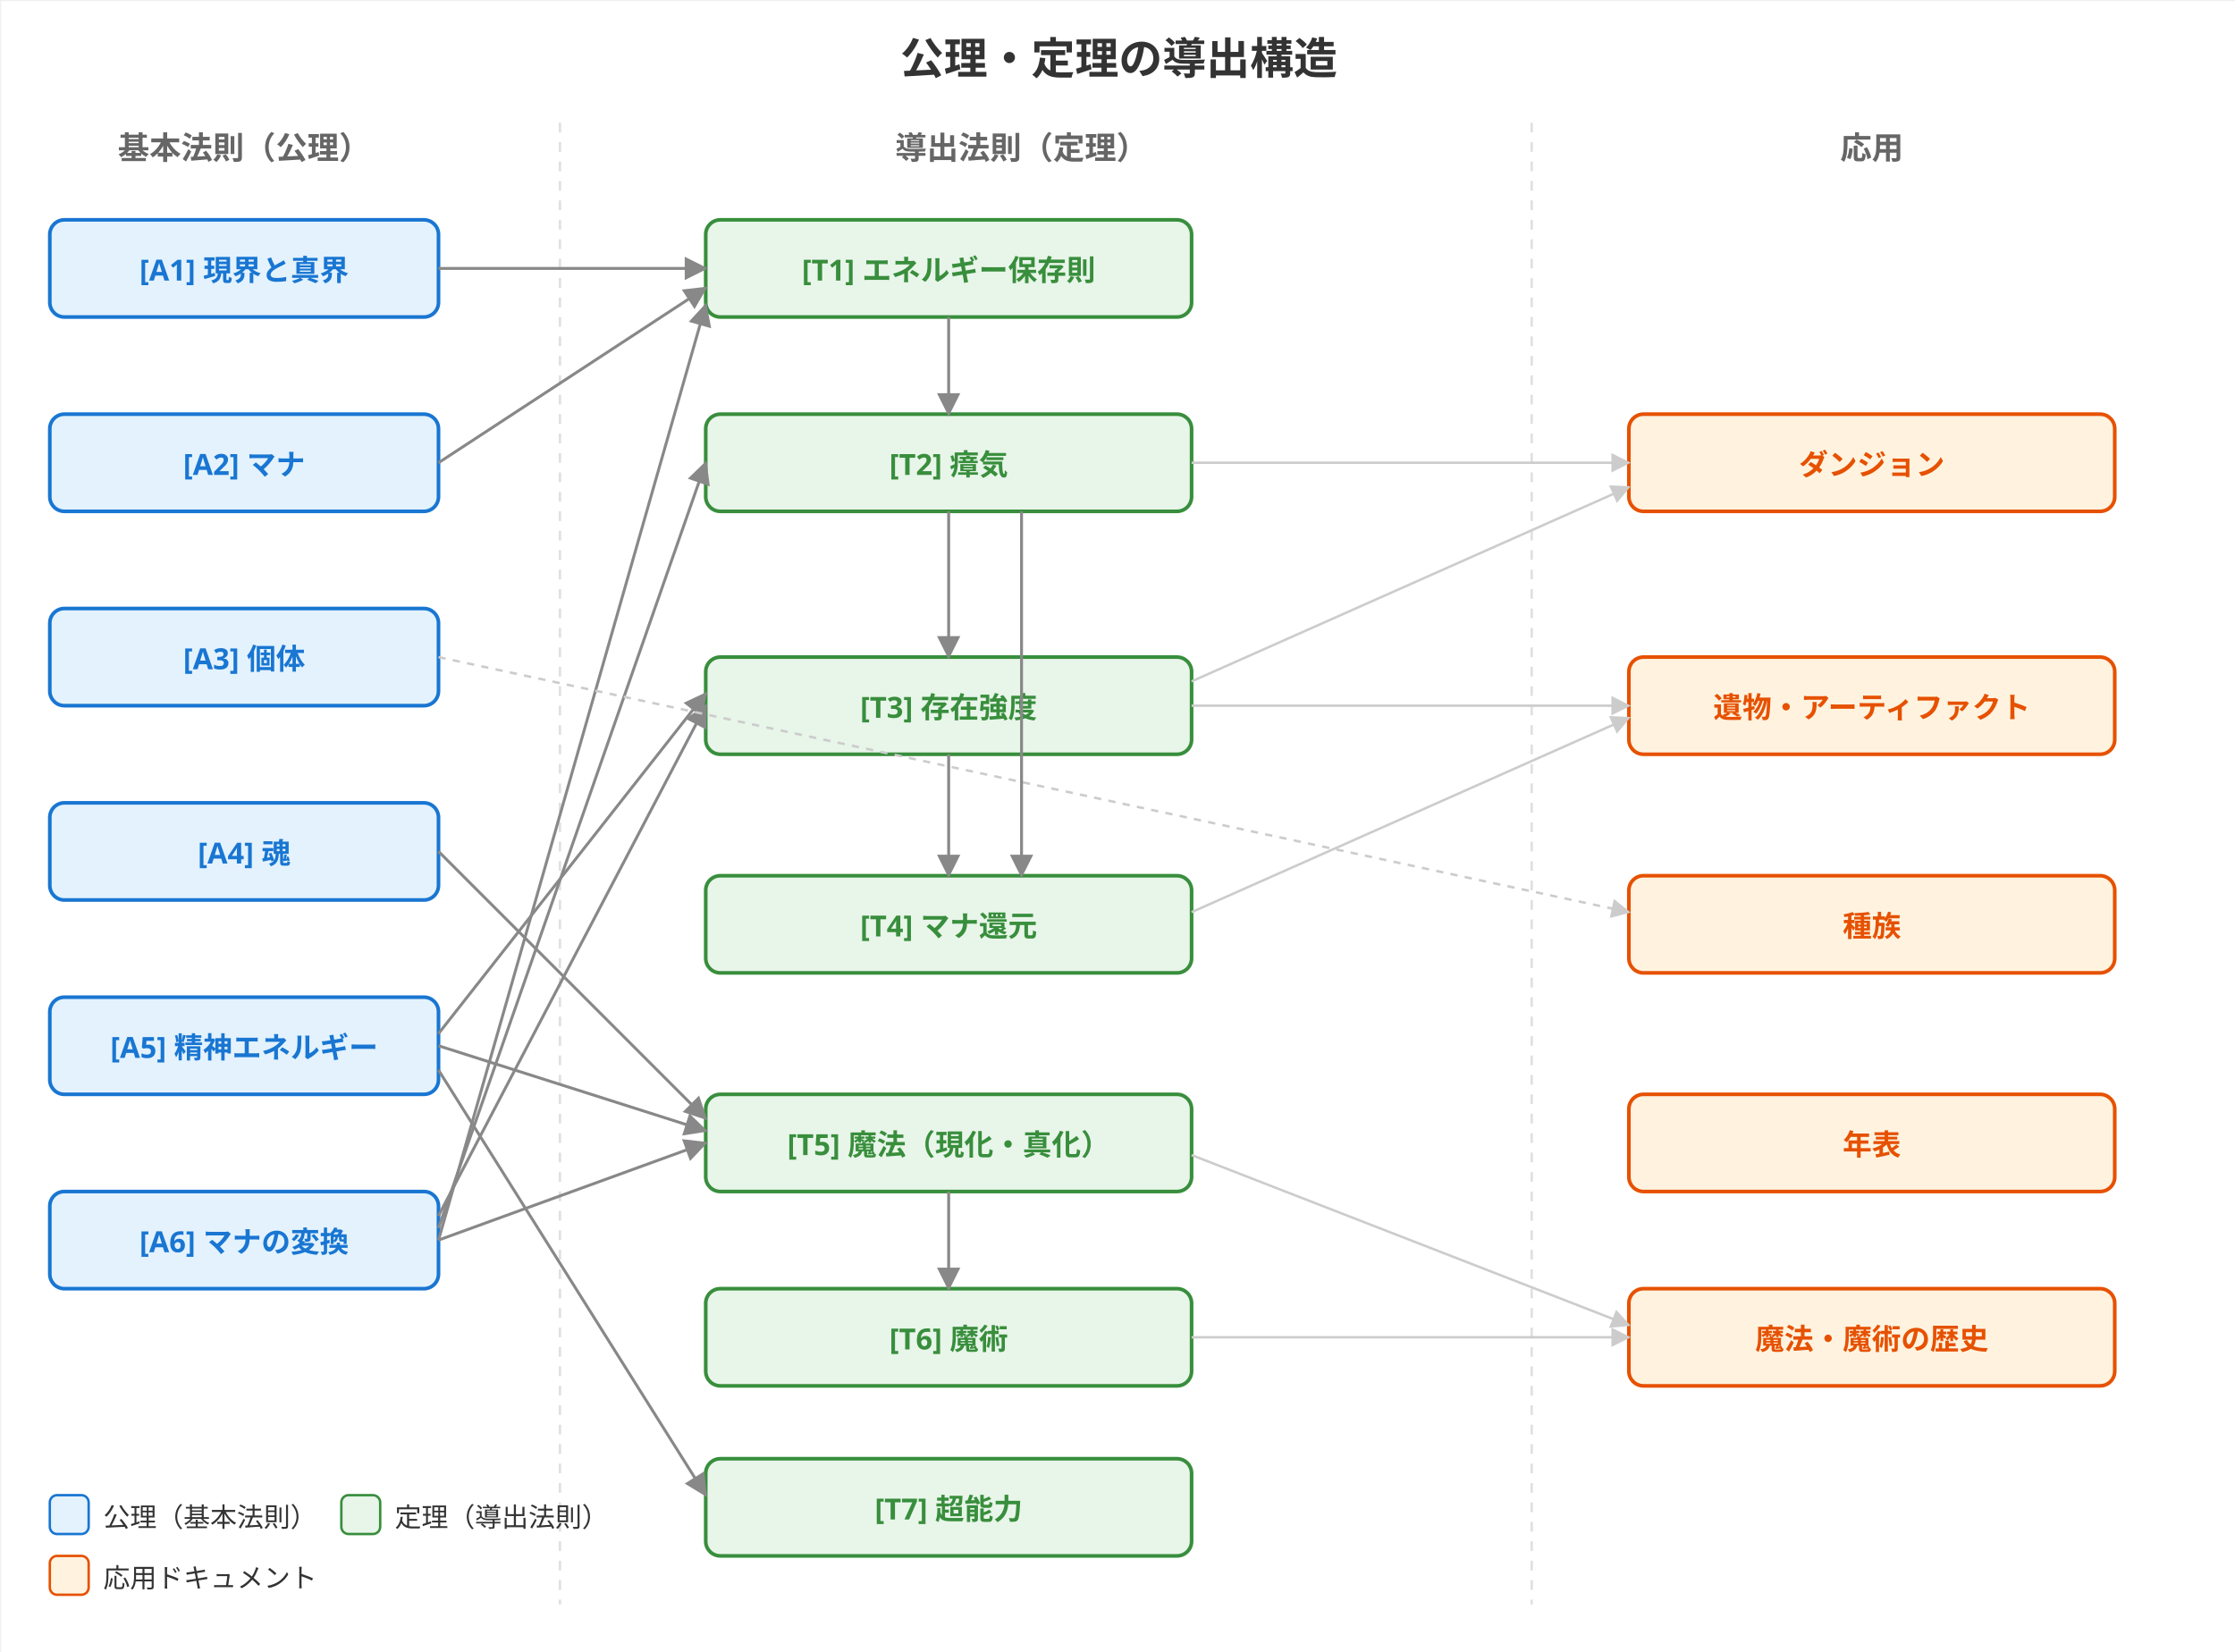
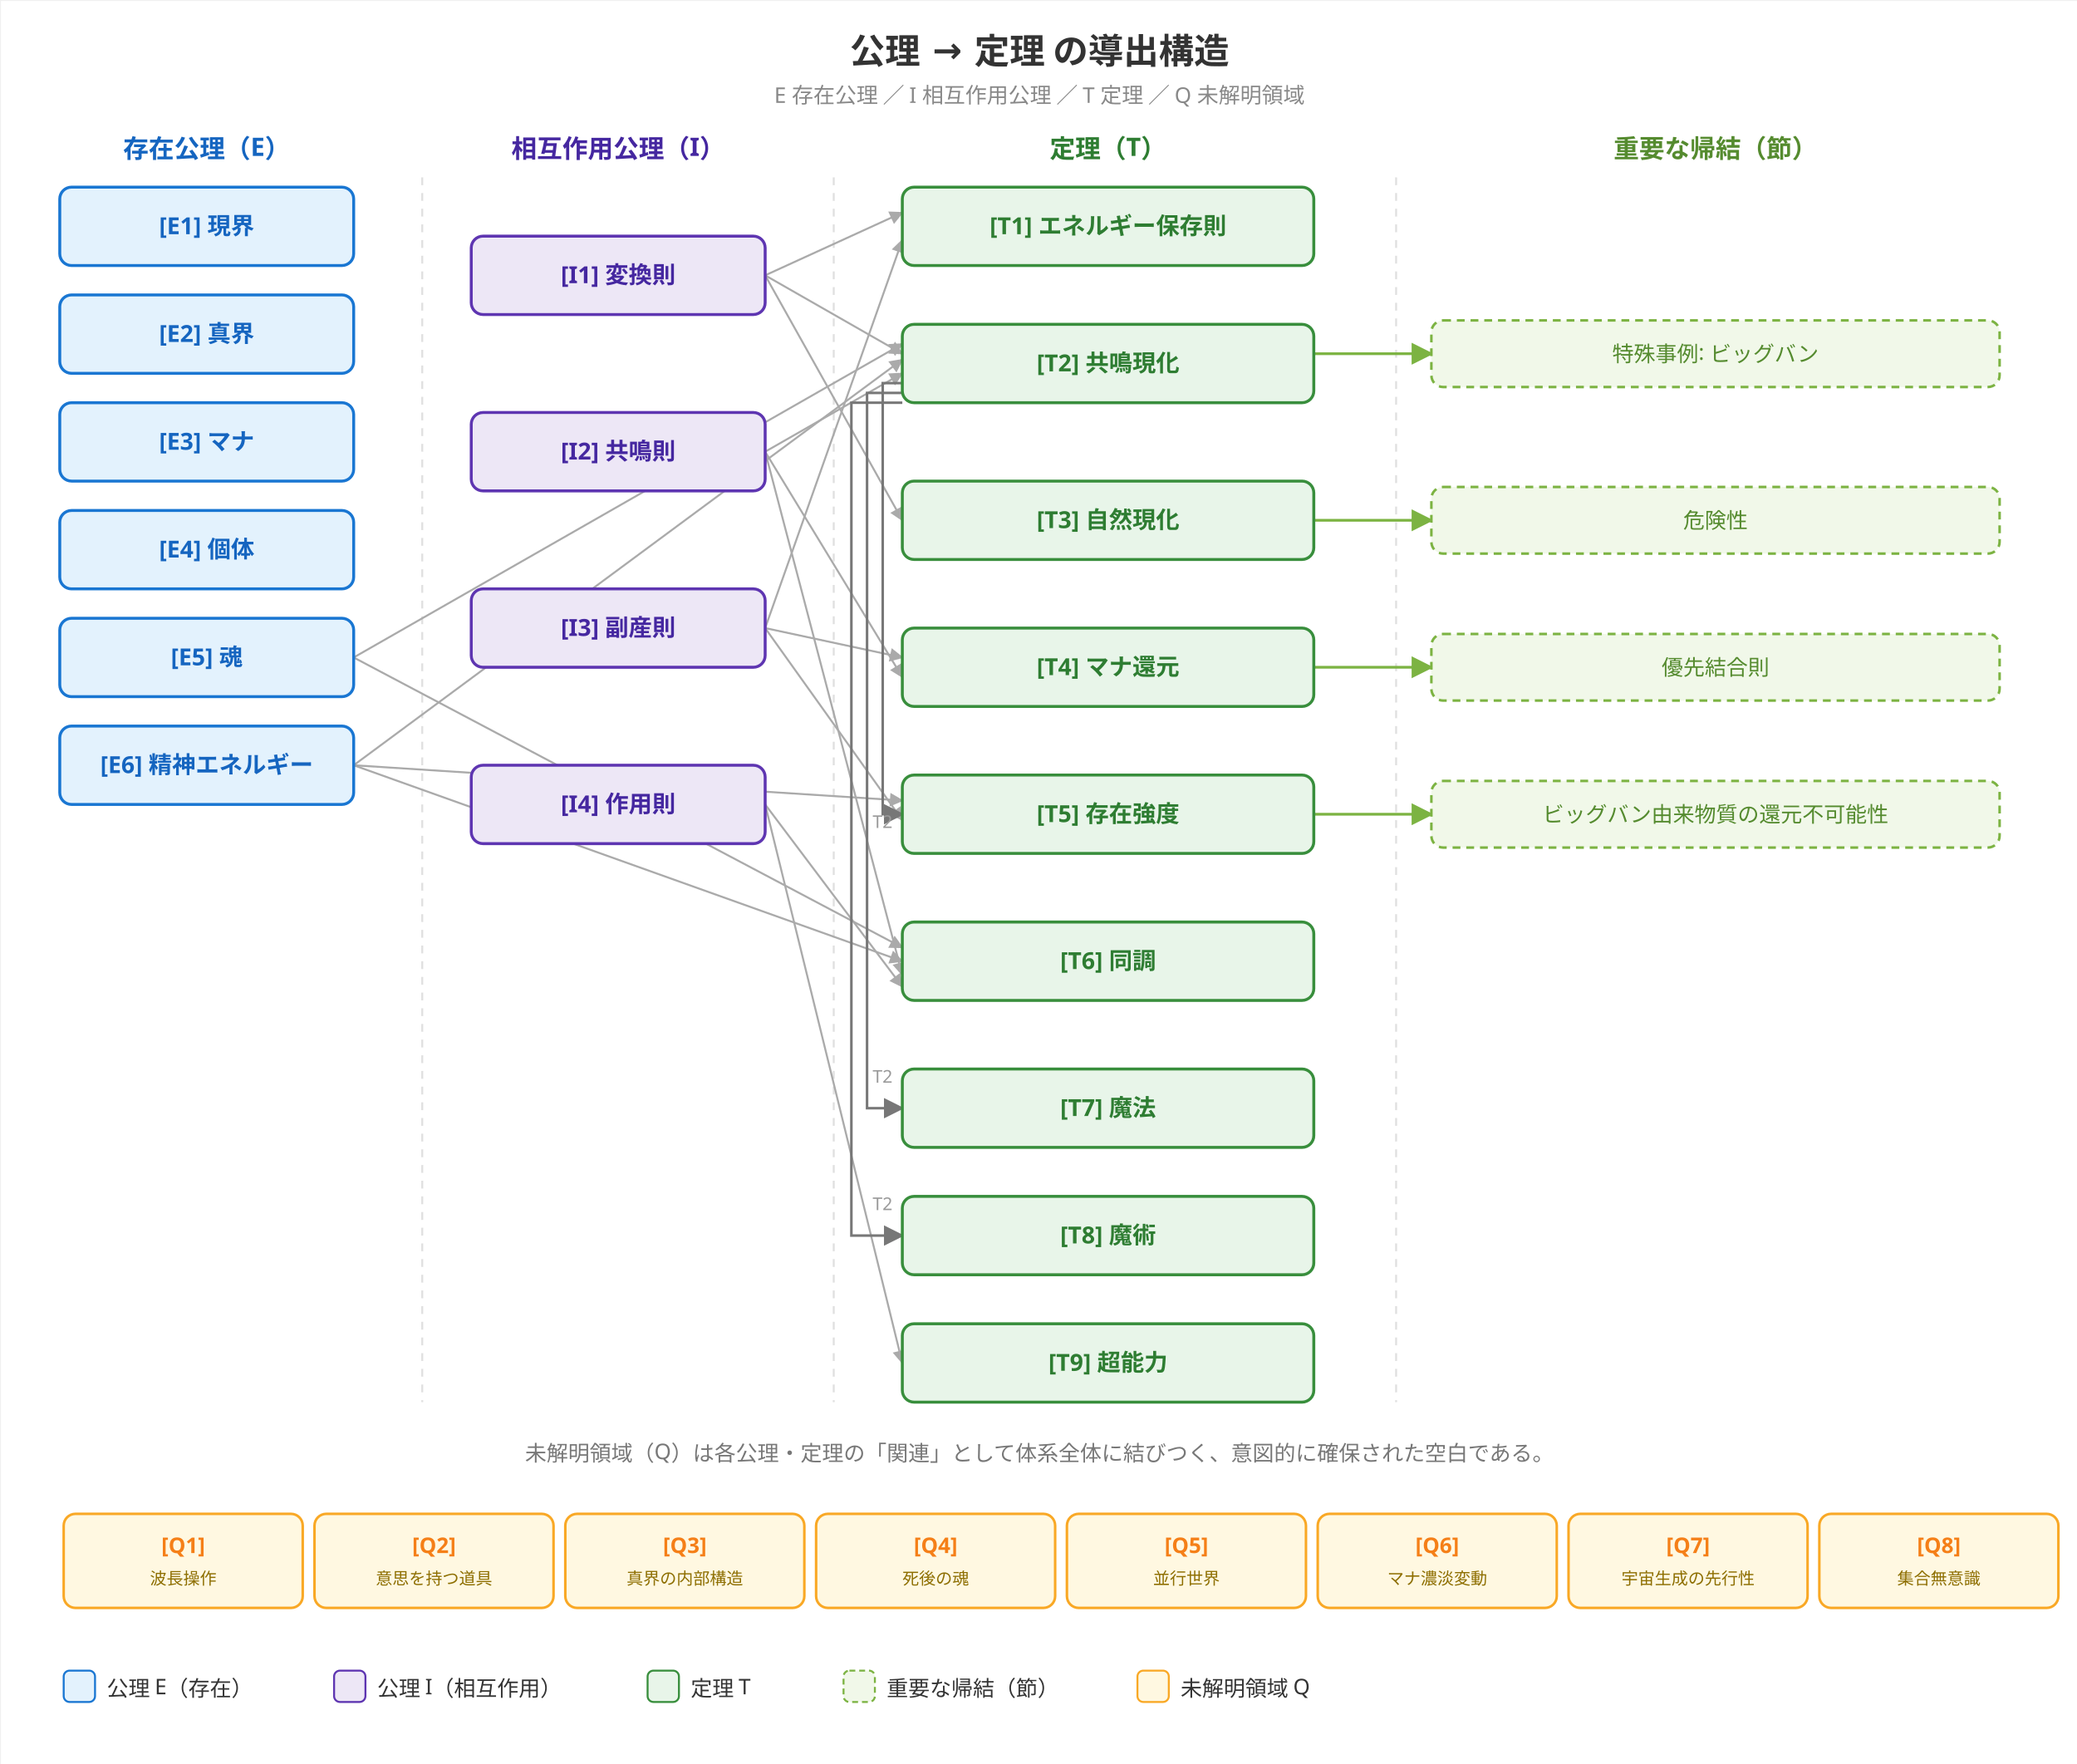
- <svg xmlns="http://www.w3.org/2000/svg" version="1.1" width="920" height="680" viewBox="-0.5 -0.5 920 680">
+ <svg xmlns="http://www.w3.org/2000/svg" version="1.1" width="1060" height="900" viewBox="-0.5 -0.5 1060 900">
  <defs>
-     <marker id="arrow" viewBox="0 0 10 10" refX="9" refY="5" markerWidth="8" markerHeight="8" orient="auto-start-reverse">
-       <path d="M 0 0 L 10 5 L 0 10 z" fill="#888888" />
+     <marker id="arrow-gray" viewBox="0 0 10 10" refX="9" refY="5" markerWidth="7" markerHeight="7" orient="auto-start-reverse">
+       <path d="M 0 0 L 10 5 L 0 10 z" fill="#aaaaaa" />
    </marker>
-     <marker id="arrow-light" viewBox="0 0 10 10" refX="9" refY="5" markerWidth="8" markerHeight="8" orient="auto-start-reverse">
-       <path d="M 0 0 L 10 5 L 0 10 z" fill="#cccccc" />
+     <marker id="arrow-dark" viewBox="0 0 10 10" refX="9" refY="5" markerWidth="8" markerHeight="8" orient="auto-start-reverse">
+       <path d="M 0 0 L 10 5 L 0 10 z" fill="#777777" />
+     </marker>
+     <marker id="arrow-green" viewBox="0 0 10 10" refX="9" refY="5" markerWidth="8" markerHeight="8" orient="auto-start-reverse">
+       <path d="M 0 0 L 10 5 L 0 10 z" fill="#7cb342" />
    </marker>
  </defs>
  <g>
-     <rect x="0" y="0" width="920" height="680" fill="#ffffff" stroke="none" />
-     <text x="460" y="30" fill="#333333" font-family="sans-serif" font-size="18" font-weight="bold" text-anchor="middle">公理・定理の導出構造</text>
-     <text x="100" y="65" fill="#666666" font-family="sans-serif" font-size="13" font-weight="bold" text-anchor="middle">基本法則（公理）</text>
-     <text x="420" y="65" fill="#666666" font-family="sans-serif" font-size="13" font-weight="bold" text-anchor="middle">導出法則（定理）</text>
-     <text x="770" y="65" fill="#666666" font-family="sans-serif" font-size="13" font-weight="bold" text-anchor="middle">応用</text>
-     <line x1="230" y1="50" x2="230" y2="660" stroke="#e0e0e0" stroke-width="1" stroke-dasharray="4 4" />
-     <line x1="630" y1="50" x2="630" y2="660" stroke="#e0e0e0" stroke-width="1" stroke-dasharray="4 4" />
-     <rect x="20" y="90" width="160" height="40" rx="6" fill="#e3f2fd" stroke="#1976d2" stroke-width="1.5" />
-     <text x="100" y="115" fill="#1976d2" font-family="sans-serif" font-size="12" font-weight="bold" text-anchor="middle">[A1] 現界と真界</text>
-     <rect x="20" y="170" width="160" height="40" rx="6" fill="#e3f2fd" stroke="#1976d2" stroke-width="1.5" />
-     <text x="100" y="195" fill="#1976d2" font-family="sans-serif" font-size="12" font-weight="bold" text-anchor="middle">[A2] マナ</text>
-     <rect x="20" y="250" width="160" height="40" rx="6" fill="#e3f2fd" stroke="#1976d2" stroke-width="1.5" />
-     <text x="100" y="275" fill="#1976d2" font-family="sans-serif" font-size="12" font-weight="bold" text-anchor="middle">[A3] 個体</text>
-     <rect x="20" y="330" width="160" height="40" rx="6" fill="#e3f2fd" stroke="#1976d2" stroke-width="1.5" />
-     <text x="100" y="355" fill="#1976d2" font-family="sans-serif" font-size="12" font-weight="bold" text-anchor="middle">[A4] 魂</text>
-     <rect x="20" y="410" width="160" height="40" rx="6" fill="#e3f2fd" stroke="#1976d2" stroke-width="1.5" />
-     <text x="100" y="435" fill="#1976d2" font-family="sans-serif" font-size="12" font-weight="bold" text-anchor="middle">[A5] 精神エネルギー</text>
-     <rect x="20" y="490" width="160" height="40" rx="6" fill="#e3f2fd" stroke="#1976d2" stroke-width="1.5" />
-     <text x="100" y="515" fill="#1976d2" font-family="sans-serif" font-size="12" font-weight="bold" text-anchor="middle">[A6] マナの変換</text>
-     <rect x="290" y="90" width="200" height="40" rx="6" fill="#e8f5e9" stroke="#388e3c" stroke-width="1.5" />
-     <text x="390" y="115" fill="#388e3c" font-family="sans-serif" font-size="12" font-weight="bold" text-anchor="middle">[T1] エネルギー保存則</text>
-     <rect x="290" y="170" width="200" height="40" rx="6" fill="#e8f5e9" stroke="#388e3c" stroke-width="1.5" />
-     <text x="390" y="195" fill="#388e3c" font-family="sans-serif" font-size="12" font-weight="bold" text-anchor="middle">[T2] 瘴気</text>
-     <rect x="290" y="270" width="200" height="40" rx="6" fill="#e8f5e9" stroke="#388e3c" stroke-width="1.5" />
-     <text x="390" y="295" fill="#388e3c" font-family="sans-serif" font-size="12" font-weight="bold" text-anchor="middle">[T3] 存在強度</text>
-     <rect x="290" y="360" width="200" height="40" rx="6" fill="#e8f5e9" stroke="#388e3c" stroke-width="1.5" />
-     <text x="390" y="385" fill="#388e3c" font-family="sans-serif" font-size="12" font-weight="bold" text-anchor="middle">[T4] マナ還元</text>
-     <rect x="290" y="450" width="200" height="40" rx="6" fill="#e8f5e9" stroke="#388e3c" stroke-width="1.5" />
-     <text x="390" y="475" fill="#388e3c" font-family="sans-serif" font-size="12" font-weight="bold" text-anchor="middle">[T5] 魔法（現化・真化）</text>
-     <rect x="290" y="530" width="200" height="40" rx="6" fill="#e8f5e9" stroke="#388e3c" stroke-width="1.5" />
-     <text x="390" y="555" fill="#388e3c" font-family="sans-serif" font-size="12" font-weight="bold" text-anchor="middle">[T6] 魔術</text>
-     <rect x="290" y="600" width="200" height="40" rx="6" fill="#e8f5e9" stroke="#388e3c" stroke-width="1.5" />
-     <text x="390" y="625" fill="#388e3c" font-family="sans-serif" font-size="12" font-weight="bold" text-anchor="middle">[T7] 超能力</text>
-     <rect x="670" y="170" width="200" height="40" rx="6" fill="#fff3e0" stroke="#e65100" stroke-width="1.5" />
-     <text x="770" y="195" fill="#e65100" font-family="sans-serif" font-size="12" font-weight="bold" text-anchor="middle">ダンジョン</text>
-     <rect x="670" y="270" width="200" height="40" rx="6" fill="#fff3e0" stroke="#e65100" stroke-width="1.5" />
-     <text x="770" y="295" fill="#e65100" font-family="sans-serif" font-size="12" font-weight="bold" text-anchor="middle">遺物・アーティファクト</text>
-     <rect x="670" y="360" width="200" height="40" rx="6" fill="#fff3e0" stroke="#e65100" stroke-width="1.5" />
-     <text x="770" y="385" fill="#e65100" font-family="sans-serif" font-size="12" font-weight="bold" text-anchor="middle">種族</text>
-     <rect x="670" y="450" width="200" height="40" rx="6" fill="#fff3e0" stroke="#e65100" stroke-width="1.5" />
-     <text x="770" y="475" fill="#e65100" font-family="sans-serif" font-size="12" font-weight="bold" text-anchor="middle">年表</text>
-     <rect x="670" y="530" width="200" height="40" rx="6" fill="#fff3e0" stroke="#e65100" stroke-width="1.5" />
-     <text x="770" y="555" fill="#e65100" font-family="sans-serif" font-size="12" font-weight="bold" text-anchor="middle">魔法・魔術の歴史</text>
-     <line x1="180" y1="110" x2="290" y2="110" stroke="#888888" stroke-width="1.2" marker-end="url(#arrow)" />
-     <line x1="180" y1="190" x2="290" y2="118" stroke="#888888" stroke-width="1.2" marker-end="url(#arrow)" />
-     <line x1="180" y1="510" x2="290" y2="125" stroke="#888888" stroke-width="1.2" marker-end="url(#arrow)" />
-     <line x1="180" y1="505" x2="290" y2="190" stroke="#888888" stroke-width="1.2" marker-end="url(#arrow)" />
-     <line x1="180" y1="425" x2="290" y2="285" stroke="#888888" stroke-width="1.2" marker-end="url(#arrow)" />
-     <line x1="180" y1="500" x2="290" y2="290" stroke="#888888" stroke-width="1.2" marker-end="url(#arrow)" />
-     <line x1="180" y1="350" x2="290" y2="460" stroke="#888888" stroke-width="1.2" marker-end="url(#arrow)" />
-     <line x1="180" y1="430" x2="290" y2="465" stroke="#888888" stroke-width="1.2" marker-end="url(#arrow)" />
-     <line x1="180" y1="510" x2="290" y2="470" stroke="#888888" stroke-width="1.2" marker-end="url(#arrow)" />
-     <line x1="180" y1="440" x2="290" y2="615" stroke="#888888" stroke-width="1.2" marker-end="url(#arrow)" />
-     <line x1="180" y1="270" x2="670" y2="375" stroke="#cccccc" stroke-width="1" stroke-dasharray="3 3" marker-end="url(#arrow-light)" />
-     <line x1="390" y1="130" x2="390" y2="170" stroke="#888888" stroke-width="1.2" marker-end="url(#arrow)" />
-     <line x1="390" y1="210" x2="390" y2="270" stroke="#888888" stroke-width="1.2" marker-end="url(#arrow)" />
-     <line x1="420" y1="210" x2="420" y2="360" stroke="#888888" stroke-width="1.2" marker-end="url(#arrow)" />
-     <line x1="390" y1="310" x2="390" y2="360" stroke="#888888" stroke-width="1.2" marker-end="url(#arrow)" />
-     <line x1="390" y1="490" x2="390" y2="530" stroke="#888888" stroke-width="1.2" marker-end="url(#arrow)" />
-     <line x1="490" y1="190" x2="670" y2="190" stroke="#cccccc" stroke-width="1" marker-end="url(#arrow-light)" />
-     <line x1="490" y1="290" x2="670" y2="290" stroke="#cccccc" stroke-width="1" marker-end="url(#arrow-light)" />
-     <line x1="490" y1="280" x2="670" y2="200" stroke="#cccccc" stroke-width="1" marker-end="url(#arrow-light)" />
-     <line x1="490" y1="375" x2="670" y2="295" stroke="#cccccc" stroke-width="1" marker-end="url(#arrow-light)" />
-     <line x1="490" y1="475" x2="670" y2="545" stroke="#cccccc" stroke-width="1" marker-end="url(#arrow-light)" />
-     <line x1="490" y1="550" x2="670" y2="550" stroke="#cccccc" stroke-width="1" marker-end="url(#arrow-light)" />
-     <rect x="20" y="615" width="16" height="16" rx="3" fill="#e3f2fd" stroke="#1976d2" stroke-width="1" />
-     <text x="42" y="628" fill="#333333" font-family="sans-serif" font-size="11">公理（基本法則）</text>
-     <rect x="140" y="615" width="16" height="16" rx="3" fill="#e8f5e9" stroke="#388e3c" stroke-width="1" />
-     <text x="162" y="628" fill="#333333" font-family="sans-serif" font-size="11">定理（導出法則）</text>
-     <rect x="20" y="640" width="16" height="16" rx="3" fill="#fff3e0" stroke="#e65100" stroke-width="1" />
-     <text x="42" y="653" fill="#333333" font-family="sans-serif" font-size="11">応用ドキュメント</text>
+     <rect x="0" y="0" width="1060" height="900" fill="#ffffff" stroke="none" />
+     <text x="530" y="32" fill="#333333" font-family="sans-serif" font-size="18" font-weight="bold" text-anchor="middle">公理 → 定理 の導出構造</text>
+     <text x="530" y="52" fill="#888888" font-family="sans-serif" font-size="11" text-anchor="middle">E 存在公理 ／ I 相互作用公理 ／ T 定理 ／ Q 未解明領域</text>
+     <text x="105" y="80" fill="#1565c0" font-family="sans-serif" font-size="13" font-weight="bold" text-anchor="middle">存在公理（E）</text>
+     <text x="315" y="80" fill="#4527a0" font-family="sans-serif" font-size="13" font-weight="bold" text-anchor="middle">相互作用公理（I）</text>
+     <text x="565" y="80" fill="#2e7d32" font-family="sans-serif" font-size="13" font-weight="bold" text-anchor="middle">定理（T）</text>
+     <text x="875" y="80" fill="#558b2f" font-family="sans-serif" font-size="13" font-weight="bold" text-anchor="middle">重要な帰結（節）</text>
+     <line x1="215" y1="90" x2="215" y2="715" stroke="#e0e0e0" stroke-width="1" stroke-dasharray="4 4" />
+     <line x1="425" y1="90" x2="425" y2="715" stroke="#e0e0e0" stroke-width="1" stroke-dasharray="4 4" />
+     <line x1="712" y1="90" x2="712" y2="715" stroke="#e0e0e0" stroke-width="1" stroke-dasharray="4 4" />
+     <path d="M 390 140 L 460 108" fill="none" stroke="#aaaaaa" stroke-width="1" marker-end="url(#arrow-gray)" />
+     <path d="M 390 320 L 460 122" fill="none" stroke="#aaaaaa" stroke-width="1" marker-end="url(#arrow-gray)" />
+     <path d="M 180 335 L 460 175" fill="none" stroke="#aaaaaa" stroke-width="1" marker-end="url(#arrow-gray)" />
+     <path d="M 180 390 L 460 183" fill="none" stroke="#aaaaaa" stroke-width="1" marker-end="url(#arrow-gray)" />
+     <path d="M 390 140 L 460 180" fill="none" stroke="#aaaaaa" stroke-width="1" marker-end="url(#arrow-gray)" />
+     <path d="M 390 230 L 460 190" fill="none" stroke="#aaaaaa" stroke-width="1" marker-end="url(#arrow-gray)" />
+     <path d="M 390 140 L 460 265" fill="none" stroke="#aaaaaa" stroke-width="1" marker-end="url(#arrow-gray)" />
+     <path d="M 390 320 L 460 335" fill="none" stroke="#aaaaaa" stroke-width="1" marker-end="url(#arrow-gray)" />
+     <path d="M 390 230 L 460 345" fill="none" stroke="#aaaaaa" stroke-width="1" marker-end="url(#arrow-gray)" />
+     <path d="M 180 390 L 460 408" fill="none" stroke="#aaaaaa" stroke-width="1" marker-end="url(#arrow-gray)" />
+     <path d="M 390 320 L 460 418" fill="none" stroke="#aaaaaa" stroke-width="1" marker-end="url(#arrow-gray)" />
+     <path d="M 180 335 L 460 483" fill="none" stroke="#aaaaaa" stroke-width="1" marker-end="url(#arrow-gray)" />
+     <path d="M 180 390 L 460 490" fill="none" stroke="#aaaaaa" stroke-width="1" marker-end="url(#arrow-gray)" />
+     <path d="M 390 230 L 460 497" fill="none" stroke="#aaaaaa" stroke-width="1" marker-end="url(#arrow-gray)" />
+     <path d="M 390 410 L 460 503" fill="none" stroke="#aaaaaa" stroke-width="1" marker-end="url(#arrow-gray)" />
+     <path d="M 390 410 L 460 695" fill="none" stroke="#aaaaaa" stroke-width="1" marker-end="url(#arrow-gray)" />
+     <path d="M 460 195 L 450 195 L 450 415 L 460 415" fill="none" stroke="#777777" stroke-width="1.3" marker-end="url(#arrow-dark)" />
+     <path d="M 460 200 L 442 200 L 442 565 L 460 565" fill="none" stroke="#777777" stroke-width="1.3" marker-end="url(#arrow-dark)" />
+     <path d="M 460 205 L 434 205 L 434 630 L 460 630" fill="none" stroke="#777777" stroke-width="1.3" marker-end="url(#arrow-dark)" />
+     <path d="M 670 180 L 730 180" fill="none" stroke="#7cb342" stroke-width="1.4" marker-end="url(#arrow-green)" />
+     <path d="M 670 265 L 730 265" fill="none" stroke="#7cb342" stroke-width="1.4" marker-end="url(#arrow-green)" />
+     <path d="M 670 340 L 730 340" fill="none" stroke="#7cb342" stroke-width="1.4" marker-end="url(#arrow-green)" />
+     <path d="M 670 415 L 730 415" fill="none" stroke="#7cb342" stroke-width="1.4" marker-end="url(#arrow-green)" />
+     <rect x="30" y="95" width="150" height="40" rx="6" fill="#e3f2fd" stroke="#1976d2" stroke-width="1.5" />
+     <text x="105" y="119" fill="#1565c0" font-family="sans-serif" font-size="12" font-weight="bold" text-anchor="middle">[E1] 現界</text>
+     <rect x="30" y="150" width="150" height="40" rx="6" fill="#e3f2fd" stroke="#1976d2" stroke-width="1.5" />
+     <text x="105" y="174" fill="#1565c0" font-family="sans-serif" font-size="12" font-weight="bold" text-anchor="middle">[E2] 真界</text>
+     <rect x="30" y="205" width="150" height="40" rx="6" fill="#e3f2fd" stroke="#1976d2" stroke-width="1.5" />
+     <text x="105" y="229" fill="#1565c0" font-family="sans-serif" font-size="12" font-weight="bold" text-anchor="middle">[E3] マナ</text>
+     <rect x="30" y="260" width="150" height="40" rx="6" fill="#e3f2fd" stroke="#1976d2" stroke-width="1.5" />
+     <text x="105" y="284" fill="#1565c0" font-family="sans-serif" font-size="12" font-weight="bold" text-anchor="middle">[E4] 個体</text>
+     <rect x="30" y="315" width="150" height="40" rx="6" fill="#e3f2fd" stroke="#1976d2" stroke-width="1.5" />
+     <text x="105" y="339" fill="#1565c0" font-family="sans-serif" font-size="12" font-weight="bold" text-anchor="middle">[E5] 魂</text>
+     <rect x="30" y="370" width="150" height="40" rx="6" fill="#e3f2fd" stroke="#1976d2" stroke-width="1.5" />
+     <text x="105" y="394" fill="#1565c0" font-family="sans-serif" font-size="12" font-weight="bold" text-anchor="middle">[E6] 精神エネルギー</text>
+     <rect x="240" y="120" width="150" height="40" rx="6" fill="#ede7f6" stroke="#5e35b1" stroke-width="1.5" />
+     <text x="315" y="144" fill="#4527a0" font-family="sans-serif" font-size="12" font-weight="bold" text-anchor="middle">[I1] 変換則</text>
+     <rect x="240" y="210" width="150" height="40" rx="6" fill="#ede7f6" stroke="#5e35b1" stroke-width="1.5" />
+     <text x="315" y="234" fill="#4527a0" font-family="sans-serif" font-size="12" font-weight="bold" text-anchor="middle">[I2] 共鳴則</text>
+     <rect x="240" y="300" width="150" height="40" rx="6" fill="#ede7f6" stroke="#5e35b1" stroke-width="1.5" />
+     <text x="315" y="324" fill="#4527a0" font-family="sans-serif" font-size="12" font-weight="bold" text-anchor="middle">[I3] 副産則</text>
+     <rect x="240" y="390" width="150" height="40" rx="6" fill="#ede7f6" stroke="#5e35b1" stroke-width="1.5" />
+     <text x="315" y="414" fill="#4527a0" font-family="sans-serif" font-size="12" font-weight="bold" text-anchor="middle">[I4] 作用則</text>
+     <rect x="460" y="95" width="210" height="40" rx="6" fill="#e8f5e9" stroke="#388e3c" stroke-width="1.5" />
+     <text x="565" y="119" fill="#2e7d32" font-family="sans-serif" font-size="12" font-weight="bold" text-anchor="middle">[T1] エネルギー保存則</text>
+     <rect x="460" y="165" width="210" height="40" rx="6" fill="#e8f5e9" stroke="#388e3c" stroke-width="1.5" />
+     <text x="565" y="189" fill="#2e7d32" font-family="sans-serif" font-size="12" font-weight="bold" text-anchor="middle">[T2] 共鳴現化</text>
+     <rect x="460" y="245" width="210" height="40" rx="6" fill="#e8f5e9" stroke="#388e3c" stroke-width="1.5" />
+     <text x="565" y="269" fill="#2e7d32" font-family="sans-serif" font-size="12" font-weight="bold" text-anchor="middle">[T3] 自然現化</text>
+     <rect x="460" y="320" width="210" height="40" rx="6" fill="#e8f5e9" stroke="#388e3c" stroke-width="1.5" />
+     <text x="565" y="344" fill="#2e7d32" font-family="sans-serif" font-size="12" font-weight="bold" text-anchor="middle">[T4] マナ還元</text>
+     <rect x="460" y="395" width="210" height="40" rx="6" fill="#e8f5e9" stroke="#388e3c" stroke-width="1.5" />
+     <text x="565" y="419" fill="#2e7d32" font-family="sans-serif" font-size="12" font-weight="bold" text-anchor="middle">[T5] 存在強度</text>
+     <rect x="460" y="470" width="210" height="40" rx="6" fill="#e8f5e9" stroke="#388e3c" stroke-width="1.5" />
+     <text x="565" y="494" fill="#2e7d32" font-family="sans-serif" font-size="12" font-weight="bold" text-anchor="middle">[T6] 同調</text>
+     <rect x="460" y="545" width="210" height="40" rx="6" fill="#e8f5e9" stroke="#388e3c" stroke-width="1.5" />
+     <text x="565" y="569" fill="#2e7d32" font-family="sans-serif" font-size="12" font-weight="bold" text-anchor="middle">[T7] 魔法</text>
+     <rect x="460" y="610" width="210" height="40" rx="6" fill="#e8f5e9" stroke="#388e3c" stroke-width="1.5" />
+     <text x="565" y="634" fill="#2e7d32" font-family="sans-serif" font-size="12" font-weight="bold" text-anchor="middle">[T8] 魔術</text>
+     <rect x="460" y="675" width="210" height="40" rx="6" fill="#e8f5e9" stroke="#388e3c" stroke-width="1.5" />
+     <text x="565" y="699" fill="#2e7d32" font-family="sans-serif" font-size="12" font-weight="bold" text-anchor="middle">[T9] 超能力</text>
+     <rect x="730" y="163" width="290" height="34" rx="6" fill="#f1f8e9" stroke="#7cb342" stroke-width="1.3" stroke-dasharray="4 3" />
+     <text x="875" y="184" fill="#558b2f" font-family="sans-serif" font-size="11" text-anchor="middle">特殊事例: ビッグバン</text>
+     <rect x="730" y="248" width="290" height="34" rx="6" fill="#f1f8e9" stroke="#7cb342" stroke-width="1.3" stroke-dasharray="4 3" />
+     <text x="875" y="269" fill="#558b2f" font-family="sans-serif" font-size="11" text-anchor="middle">危険性</text>
+     <rect x="730" y="323" width="290" height="34" rx="6" fill="#f1f8e9" stroke="#7cb342" stroke-width="1.3" stroke-dasharray="4 3" />
+     <text x="875" y="344" fill="#558b2f" font-family="sans-serif" font-size="11" text-anchor="middle">優先結合則</text>
+     <rect x="730" y="398" width="290" height="34" rx="6" fill="#f1f8e9" stroke="#7cb342" stroke-width="1.3" stroke-dasharray="4 3" />
+     <text x="875" y="419" fill="#558b2f" font-family="sans-serif" font-size="11" text-anchor="middle">ビッグバン由来物質の還元不可能性</text>
+     <text x="455" y="552" fill="#999999" font-family="sans-serif" font-size="9" text-anchor="end">T2</text>
+     <text x="455" y="617" fill="#999999" font-family="sans-serif" font-size="9" text-anchor="end">T2</text>
+     <text x="455" y="422" fill="#999999" font-family="sans-serif" font-size="9" text-anchor="end">T2</text>
+     <text x="530" y="745" fill="#777777" font-family="sans-serif" font-size="11" text-anchor="middle">未解明領域（Q）は各公理・定理の「関連」として体系全体に結びつく、意図的に確保された空白である。</text>
+     <g font-family="sans-serif" text-anchor="middle">
+       <rect x="32" y="772" width="122" height="48" rx="6" fill="#fff8e1" stroke="#f9a825" stroke-width="1.3" />
+       <text x="93" y="792" fill="#f57f17" font-size="11" font-weight="bold">[Q1]</text>
+       <text x="93" y="808" fill="#8d6e00" font-size="8.5">波長操作</text>
+       <rect x="160" y="772" width="122" height="48" rx="6" fill="#fff8e1" stroke="#f9a825" stroke-width="1.3" />
+       <text x="221" y="792" fill="#f57f17" font-size="11" font-weight="bold">[Q2]</text>
+       <text x="221" y="808" fill="#8d6e00" font-size="8.5">意思を持つ道具</text>
+       <rect x="288" y="772" width="122" height="48" rx="6" fill="#fff8e1" stroke="#f9a825" stroke-width="1.3" />
+       <text x="349" y="792" fill="#f57f17" font-size="11" font-weight="bold">[Q3]</text>
+       <text x="349" y="808" fill="#8d6e00" font-size="8.5">真界の内部構造</text>
+       <rect x="416" y="772" width="122" height="48" rx="6" fill="#fff8e1" stroke="#f9a825" stroke-width="1.3" />
+       <text x="477" y="792" fill="#f57f17" font-size="11" font-weight="bold">[Q4]</text>
+       <text x="477" y="808" fill="#8d6e00" font-size="8.5">死後の魂</text>
+       <rect x="544" y="772" width="122" height="48" rx="6" fill="#fff8e1" stroke="#f9a825" stroke-width="1.3" />
+       <text x="605" y="792" fill="#f57f17" font-size="11" font-weight="bold">[Q5]</text>
+       <text x="605" y="808" fill="#8d6e00" font-size="8.5">並行世界</text>
+       <rect x="672" y="772" width="122" height="48" rx="6" fill="#fff8e1" stroke="#f9a825" stroke-width="1.3" />
+       <text x="733" y="792" fill="#f57f17" font-size="11" font-weight="bold">[Q6]</text>
+       <text x="733" y="808" fill="#8d6e00" font-size="8.5">マナ濃淡変動</text>
+       <rect x="800" y="772" width="122" height="48" rx="6" fill="#fff8e1" stroke="#f9a825" stroke-width="1.3" />
+       <text x="861" y="792" fill="#f57f17" font-size="11" font-weight="bold">[Q7]</text>
+       <text x="861" y="808" fill="#8d6e00" font-size="8.5">宇宙生成の先行性</text>
+       <rect x="928" y="772" width="122" height="48" rx="6" fill="#fff8e1" stroke="#f9a825" stroke-width="1.3" />
+       <text x="989" y="792" fill="#f57f17" font-size="11" font-weight="bold">[Q8]</text>
+       <text x="989" y="808" fill="#8d6e00" font-size="8.5">集合無意識</text>
+     </g>
+     <rect x="32" y="852" width="16" height="16" rx="3" fill="#e3f2fd" stroke="#1976d2" stroke-width="1" />
+     <text x="54" y="865" fill="#333333" font-family="sans-serif" font-size="11">公理 E（存在）</text>
+     <rect x="170" y="852" width="16" height="16" rx="3" fill="#ede7f6" stroke="#5e35b1" stroke-width="1" />
+     <text x="192" y="865" fill="#333333" font-family="sans-serif" font-size="11">公理 I（相互作用）</text>
+     <rect x="330" y="852" width="16" height="16" rx="3" fill="#e8f5e9" stroke="#388e3c" stroke-width="1" />
+     <text x="352" y="865" fill="#333333" font-family="sans-serif" font-size="11">定理 T</text>
+     <rect x="430" y="852" width="16" height="16" rx="3" fill="#f1f8e9" stroke="#7cb342" stroke-width="1" stroke-dasharray="3 2" />
+     <text x="452" y="865" fill="#333333" font-family="sans-serif" font-size="11">重要な帰結（節）</text>
+     <rect x="580" y="852" width="16" height="16" rx="3" fill="#fff8e1" stroke="#f9a825" stroke-width="1" />
+     <text x="602" y="865" fill="#333333" font-family="sans-serif" font-size="11">未解明領域 Q</text>
  </g>
</svg>
